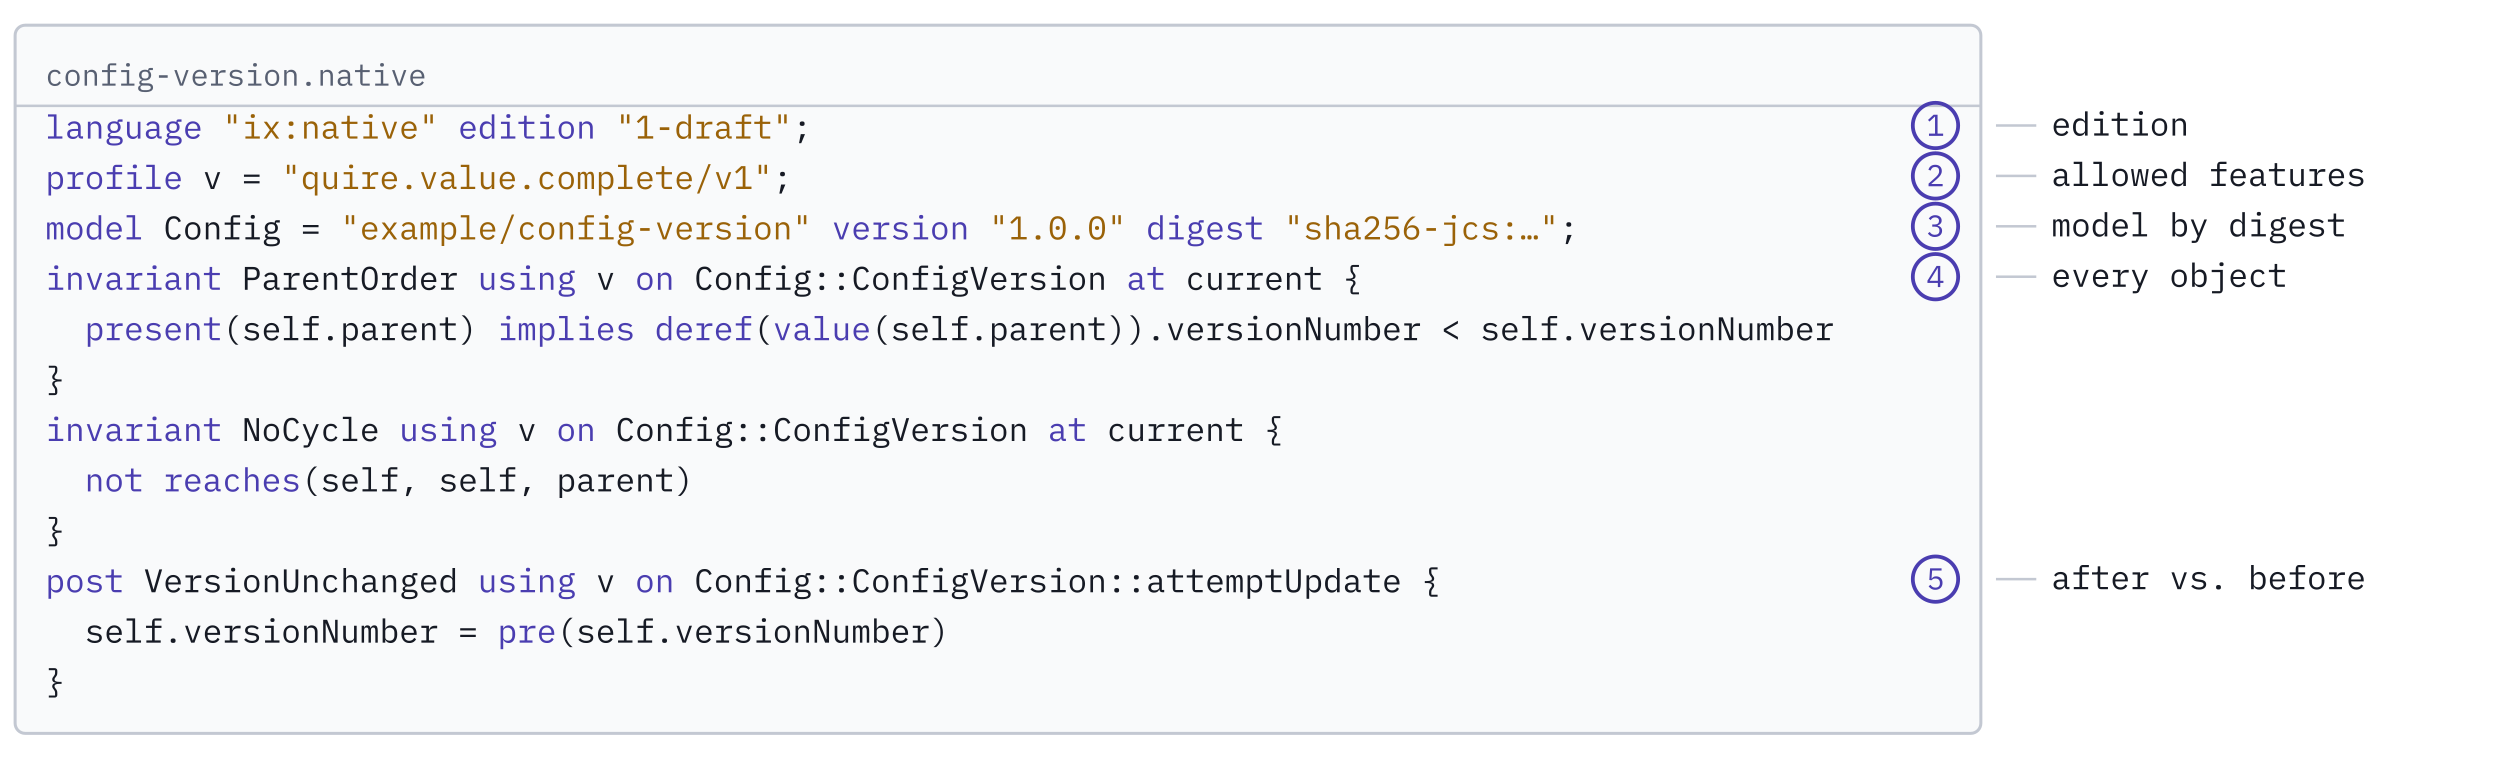
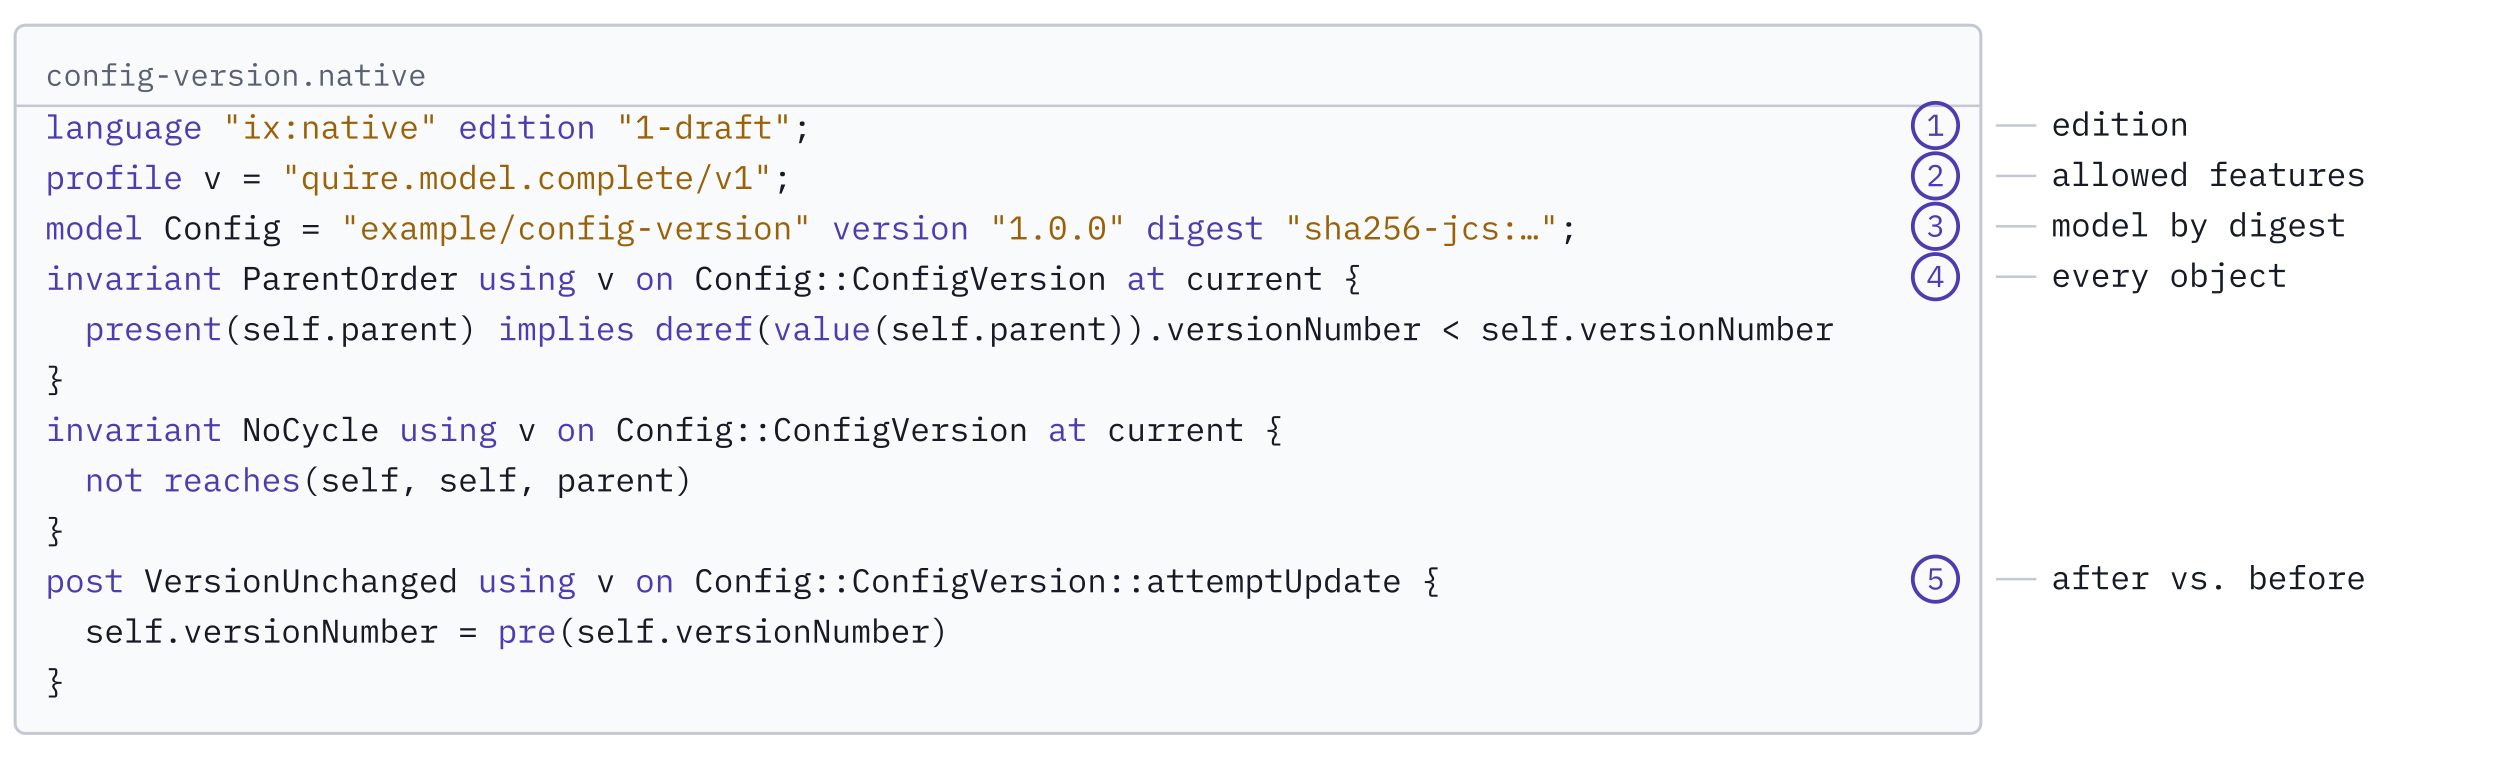
<svg xmlns="http://www.w3.org/2000/svg" width="992" height="301" viewBox="-6 -6 992 301" role="img" aria-label="An annotated QSL unit: (1) the header names the language and edition, (2) the profile says which part of the language the rules use, (3) the model line imports a domain package by exact identity and digest, (4) invariants must hold for every object, (5) a post rule compares a value after an operation with its value before.">
  <defs>
    <path id="mono_C" d="M323 -12Q195 -12 132 81Q70 174 70 349Q70 524 132 617Q195 710 323 710Q371 710 406 697Q441 684 466 662Q491 640 508 612Q525 585 538 557L466 524Q457 547 445 568Q433 588 416 604Q400 619 378 628Q355 637 323 637Q240 637 200 574Q159 511 159 406V292Q159 187 200 124Q240 61 323 61Q355 61 378 70Q400 79 416 94Q433 110 445 130Q457 151 466 174L538 141Q525 112 508 85Q491 58 466 36Q441 14 406 1Q371 -12 323 -12Z" />
    <path id="mono_N" d="M163 588H156V0H80V698H199L437 110H444V698H520V0H401Z" />
    <path id="mono_O" d="M300 -12Q236 -12 190 12Q144 37 114 83Q84 129 70 196Q56 263 56 349Q56 434 70 502Q84 569 114 615Q144 661 190 686Q236 710 300 710Q364 710 410 686Q456 661 486 615Q516 569 530 502Q544 434 544 349Q544 263 530 196Q516 129 486 83Q456 37 410 12Q364 -12 300 -12ZM300 61Q342 61 371 78Q400 94 419 124Q438 154 446 196Q455 239 455 292V406Q455 458 446 501Q438 544 419 574Q400 604 371 620Q342 637 300 637Q258 637 229 620Q200 604 181 574Q162 544 154 501Q145 458 145 406V292Q145 239 154 196Q162 154 181 124Q200 94 229 78Q258 61 300 61Z" />
    <path id="mono_P" d="M90 0V698H344Q441 698 492 645Q543 592 543 497Q543 402 492 349Q441 296 344 296H174V0ZM174 369H342Q395 369 424 396Q454 422 454 471V523Q454 572 424 598Q395 625 342 625H174Z" />
    <path id="mono_U" d="M164 698V279Q164 228 167 188Q170 148 183 120Q196 91 224 76Q251 61 300 61Q349 61 376 76Q404 91 417 120Q430 148 433 188Q436 228 436 279V698H520V299Q520 221 512 163Q505 105 482 66Q458 27 414 8Q371 -12 300 -12Q229 -12 186 8Q142 27 118 66Q95 105 88 163Q80 221 80 299V698Z" />
    <path id="mono_V" d="M243 0 36 698H125L224 349L299 85H304L379 349L478 698H564L357 0Z" />
    <path id="mono_a" d="M495 0Q448 0 428 24Q408 48 403 84H398Q381 39 344 14Q306 -12 243 -12Q162 -12 114 30Q66 72 66 145Q66 217 118 256Q171 295 288 295H398V346Q398 403 366 432Q334 460 275 460Q223 460 190 440Q157 419 137 384L83 424Q93 444 110 463Q127 482 152 496Q177 511 209 520Q241 528 280 528Q371 528 424 482Q478 436 478 354V70H550V0ZM257 55Q288 55 314 62Q339 70 358 82Q377 95 388 112Q398 130 398 150V235H288Q216 235 183 215Q150 195 150 157V136Q150 96 178 76Q207 55 257 55Z" />
    <path id="mono_b" d="M95 740H175V432H179Q229 528 338 528Q433 528 486 457Q540 386 540 258Q540 130 486 59Q433 -12 338 -12Q229 -12 179 84H175V0H95ZM307 59Q377 59 416 102Q454 144 454 214V302Q454 372 416 414Q377 457 307 457Q280 457 256 450Q232 443 214 430Q196 416 186 396Q175 377 175 351V165Q175 139 186 120Q196 100 214 86Q232 73 256 66Q280 59 307 59Z" />
    <path id="mono_braceleft" d="M319 -138Q277 -138 256 -114Q235 -91 235 -56V7Q235 34 240 54Q246 74 254 90Q262 106 272 118Q282 131 291 142Q308 162 314 176Q321 191 321 207Q321 245 286 262Q251 280 183 280H105V342H183Q251 342 286 360Q321 377 321 415Q321 431 314 446Q308 460 291 480Q282 491 272 504Q262 516 254 532Q246 547 240 568Q235 588 235 615V678Q235 713 256 736Q277 760 319 760H495V698H304V621Q304 580 316 558Q328 536 344 515Q361 493 376 470Q391 446 391 414Q391 372 362 346Q332 320 281 313V309Q332 302 362 276Q391 250 391 208Q391 176 376 152Q361 129 344 107Q328 86 316 64Q304 42 304 1V-76H495V-138Z" />
    <path id="mono_braceright" d="M281 760Q323 760 344 736Q365 713 365 678V615Q365 588 360 568Q354 547 346 532Q338 516 328 504Q318 491 309 480Q292 460 286 446Q279 431 279 415Q279 377 314 360Q349 342 417 342H495V280H417Q349 280 314 262Q279 245 279 207Q279 191 286 176Q292 162 309 142Q318 131 328 118Q338 106 346 90Q354 74 360 54Q365 34 365 7V-56Q365 -91 344 -114Q323 -138 281 -138H105V-76H296V1Q296 42 284 64Q272 86 256 107Q239 129 224 152Q209 176 209 208Q209 250 238 276Q268 302 319 309V313Q268 320 238 346Q209 372 209 414Q209 446 224 470Q239 493 256 515Q272 536 284 558Q296 580 296 621V698H105V760Z" />
    <path id="mono_c" d="M318 -12Q262 -12 218 8Q175 27 145 62Q115 97 100 147Q84 197 84 258Q84 319 100 369Q116 419 146 454Q176 490 219 509Q262 528 317 528Q392 528 439 495Q486 462 508 409L444 375Q430 415 398 437Q365 459 317 459Q282 459 254 448Q227 436 208 415Q189 394 180 365Q170 336 170 302V214Q170 180 180 151Q189 122 208 101Q227 80 255 68Q283 57 319 57Q371 57 405 81Q439 105 459 147L516 108Q493 56 444 22Q396 -12 318 -12Z" />
    <path id="mono_colon" d="M300 -9Q259 -9 242 8Q226 25 226 51V69Q226 95 242 112Q259 129 300 129Q341 129 358 112Q374 95 374 69V51Q374 25 358 8Q341 -9 300 -9ZM300 387Q259 387 242 404Q226 421 226 447V465Q226 491 242 508Q259 525 300 525Q341 525 358 508Q374 491 374 465V447Q374 421 358 404Q341 387 300 387Z" />
    <path id="mono_comma" d="M257 136H386L271 -141H204Z" />
    <path id="mono_d" d="M425 84H421Q371 -12 262 -12Q167 -12 114 59Q60 130 60 258Q60 386 114 457Q167 528 262 528Q371 528 421 432H425V740H505V0H425ZM293 59Q320 59 344 66Q368 73 386 86Q404 100 414 120Q425 139 425 165V351Q425 377 414 396Q404 416 386 430Q368 443 344 450Q320 457 293 457Q223 457 184 414Q146 372 146 302V214Q146 144 184 102Q223 59 293 59Z" />
    <path id="mono_e" d="M309 -12Q253 -12 208 7Q164 26 132 62Q101 97 84 146Q67 196 67 257Q67 319 84 369Q102 419 133 454Q164 490 208 509Q251 528 304 528Q356 528 398 509Q441 490 471 456Q501 423 517 377Q533 331 533 276V238H151V214Q151 180 162 151Q173 122 194 101Q214 80 244 68Q273 57 309 57Q361 57 399 81Q437 105 457 147L516 107Q493 55 440 22Q386 -12 309 -12ZM304 462Q271 462 243 450Q215 438 194 417Q174 396 162 368Q151 339 151 305V298H447V309Q447 343 436 371Q426 399 408 420Q389 440 362 451Q336 462 304 462Z" />
    <path id="mono_ellipsis" d="M107 -4Q72 -4 58 10Q44 25 44 47V76Q44 98 58 112Q72 127 107 127Q142 127 156 112Q170 98 170 76V47Q170 25 156 10Q142 -4 107 -4ZM300 -4Q265 -4 251 10Q237 25 237 47V76Q237 98 251 112Q265 127 300 127Q335 127 349 112Q363 98 363 76V47Q363 25 349 10Q335 -4 300 -4ZM493 -4Q458 -4 444 10Q430 25 430 47V76Q430 98 444 112Q458 127 493 127Q528 127 542 112Q556 98 556 76V47Q556 25 542 10Q528 -4 493 -4Z" />
    <path id="mono_equal" d="M62 372V440H538V372ZM62 172V240H538V172Z" />
    <path id="mono_f" d="M83 68H257V448H73V516H257V622Q257 674 284 707Q312 740 371 740H544V672H337V516H544V448H337V68H521V0H83Z" />
    <path id="mono_five" d="M501 625H189L169 358H176Q202 393 234 414Q266 434 322 434Q368 434 406 420Q445 405 473 377Q501 349 517 310Q533 270 533 219Q533 168 517 126Q501 83 470 52Q439 22 395 5Q351 -12 295 -12Q251 -12 216 -2Q182 8 156 25Q129 42 109 63Q89 84 73 107L136 155Q150 134 164 117Q179 100 198 88Q217 75 241 68Q265 61 297 61Q369 61 408 100Q446 139 446 208V216Q446 285 407 324Q368 363 295 363Q245 363 218 346Q190 329 167 304L96 314L121 698H501Z" />
    <path id="mono_four" d="M378 0V137H34V211L336 698H458V206H562V137H458V0ZM109 206H378V633H374Z" />
    <path id="mono_g" d="M561 -59Q561 -137 496 -174Q431 -212 301 -212Q176 -212 122 -179Q67 -146 67 -84Q67 -42 89 -19Q111 4 151 15V27Q129 38 117 55Q105 72 105 98Q105 138 132 158Q158 178 198 188V192Q150 213 124 254Q97 295 97 350Q97 389 111 422Q125 455 152 478Q178 502 215 515Q252 528 297 528Q355 528 399 507V516Q399 546 413 566Q427 586 461 586H556V516H440V481Q468 457 483 424Q498 391 498 350Q498 311 484 278Q469 245 443 222Q417 198 380 185Q342 172 297 172Q284 172 272 173Q260 174 248 176Q236 174 223 170Q210 165 199 158Q188 150 181 140Q174 130 174 117Q174 94 197 86Q220 79 257 79H371Q471 79 516 42Q561 4 561 -59ZM486 -63Q486 -32 461 -14Q436 5 374 5H195Q143 -16 143 -65Q143 -99 170 -124Q197 -148 260 -148H338Q408 -148 447 -126Q486 -105 486 -63ZM297 234Q357 234 386 262Q414 290 414 336V365Q414 411 386 438Q357 466 297 466Q237 466 209 438Q181 411 181 365V336Q181 290 209 262Q237 234 297 234Z" />
    <path id="mono_h" d="M98 740H178V432H182Q190 451 202 468Q214 486 232 499Q249 512 273 520Q297 528 329 528Q410 528 459 476Q508 425 508 331V0H428V317Q428 388 397 422Q366 457 306 457Q282 457 259 451Q236 445 218 433Q200 421 189 402Q178 383 178 358V0H98Z" />
    <path id="mono_hyphen" d="M155 262V346H445V262Z" />
    <path id="mono_i" d="M332 630Q297 630 283 644Q269 659 269 681V697Q269 719 283 734Q297 748 332 748Q367 748 381 734Q395 719 395 697V681Q395 659 381 644Q367 630 332 630ZM106 68H292V448H106V516H372V68H546V0H106Z" />
    <path id="mono_j" d="M102 -132H352V448H93V516H432V-82Q432 -134 404 -167Q377 -200 318 -200H102ZM392 630Q357 630 343 644Q329 659 329 681V697Q329 719 343 734Q357 748 392 748Q427 748 441 734Q455 719 455 697V681Q455 659 441 644Q427 630 392 630Z" />
    <path id="mono_l" d="M80 68H260V672H80V740H340V68H520V0H80Z" />
    <path id="mono_less" d="M85 265V345L515 594V511L160 310V302L515 101V16Z" />
    <path id="mono_m" d="M54 0V516H128V456H132Q144 486 166 507Q188 528 231 528Q276 528 298 506Q320 483 325 447H328Q342 482 368 505Q394 528 440 528Q503 528 524 484Q546 440 546 358V0H472V345Q472 411 458 436Q445 462 409 462Q377 462 357 442Q337 421 337 379V0H263V345Q263 411 250 436Q236 462 201 462Q169 462 148 442Q128 421 128 379V0Z" />
    <path id="mono_n" d="M98 0V516H178V432H182Q190 451 202 468Q214 486 232 499Q249 512 273 520Q297 528 329 528Q410 528 459 476Q508 425 508 331V0H428V317Q428 388 397 422Q366 457 306 457Q282 457 259 451Q236 445 218 433Q200 421 189 402Q178 383 178 358V0Z" />
    <path id="mono_o" d="M300 -12Q246 -12 202 7Q159 26 128 62Q98 97 82 146Q66 196 66 258Q66 319 82 369Q98 419 128 454Q159 490 202 509Q246 528 300 528Q354 528 398 509Q441 490 472 454Q502 419 518 369Q534 319 534 258Q534 196 518 146Q502 97 472 62Q441 26 398 7Q354 -12 300 -12ZM300 57Q367 57 408 97Q449 137 449 221V295Q449 379 408 419Q367 459 300 459Q233 459 192 419Q151 379 151 295V221Q151 137 192 97Q233 57 300 57Z" />
    <path id="mono_one" d="M85 0V73H285V636H278L102 472L53 525L238 698H369V73H553V0Z" />
    <path id="mono_p" d="M95 516H175V432H179Q229 528 338 528Q433 528 486 457Q540 386 540 258Q540 130 486 59Q433 -12 338 -12Q229 -12 179 84H175V-200H95ZM307 59Q377 59 416 102Q454 144 454 214V302Q454 372 416 414Q377 457 307 457Q280 457 256 450Q232 443 214 430Q196 416 186 396Q175 377 175 351V165Q175 139 186 120Q196 100 214 86Q232 73 256 66Q280 59 307 59Z" />
    <path id="mono_parenleft" d="M205 311Q205 384 222 452Q238 519 266 577Q295 635 333 682Q371 728 413 760H494Q450 727 412 684Q373 640 344 588Q314 537 297 478Q280 418 280 354V268Q280 204 297 144Q314 85 344 34Q373 -18 412 -62Q450 -105 494 -138H413Q371 -107 333 -60Q295 -13 266 45Q238 103 222 170Q205 238 205 311Z" />
    <path id="mono_parenright" d="M395 311Q395 238 378 170Q362 103 334 45Q305 -13 267 -60Q229 -107 187 -138H106Q149 -105 188 -62Q227 -18 256 34Q286 85 303 144Q320 204 320 268V354Q320 418 303 478Q286 537 256 588Q227 640 188 684Q149 727 106 760H187Q229 728 267 682Q305 635 334 577Q362 519 378 452Q395 384 395 311Z" />
    <path id="mono_period" d="M300 -9Q259 -9 242 8Q226 25 226 51V69Q226 95 242 112Q259 129 300 129Q341 129 358 112Q374 95 374 69V51Q374 25 358 8Q341 -9 300 -9Z" />
    <path id="mono_q" d="M425 84H421Q371 -12 262 -12Q167 -12 114 59Q60 130 60 258Q60 386 114 457Q167 528 262 528Q371 528 421 432H425V516H505V-200H425ZM293 59Q320 59 344 66Q368 73 386 86Q404 100 414 120Q425 139 425 165V351Q425 377 414 396Q404 416 386 430Q368 443 344 450Q320 457 293 457Q223 457 184 414Q146 372 146 302V214Q146 144 184 102Q223 59 293 59Z" />
    <path id="mono_quotedbl" d="M174 463V740H250V463ZM351 463V740H427V463Z" />
    <path id="mono_r" d="M77 68H228V448H77V516H308V386H313Q329 447 374 482Q418 516 487 516H559V436H462Q393 436 350 396Q308 356 308 291V68H469V0H77Z" />
    <path id="mono_s" d="M306 -12Q225 -12 166 16Q108 43 67 89L121 136Q158 97 202 76Q246 55 308 55Q368 55 406 76Q445 98 445 144Q445 164 438 178Q430 191 417 199Q404 207 388 212Q372 216 354 219L273 231Q246 235 214 242Q183 249 157 264Q131 280 114 306Q96 332 96 374Q96 413 112 442Q127 470 155 490Q183 509 221 518Q259 528 304 528Q374 528 426 506Q477 484 514 445L462 396Q453 407 440 418Q426 430 406 440Q387 449 361 455Q335 461 301 461Q240 461 208 440Q175 419 175 379Q175 359 182 346Q190 332 203 324Q216 316 232 312Q249 307 266 304L347 292Q375 288 406 281Q437 274 463 258Q489 243 506 217Q524 191 524 149Q524 72 464 30Q405 -12 306 -12Z" />
    <path id="mono_semicolon" d="M257 136H386L271 -141H204ZM300 387Q259 387 242 404Q226 421 226 447V465Q226 491 242 508Q259 525 300 525Q341 525 358 508Q374 491 374 465V447Q374 421 358 404Q341 387 300 387Z" />
    <path id="mono_six" d="M301 -12Q246 -12 202 6Q158 25 128 60Q97 94 80 144Q64 194 64 256Q64 334 88 402Q111 471 148 528Q184 584 229 628Q274 671 317 698H425Q368 657 324 618Q279 579 245 536Q211 494 188 446Q165 397 150 336L155 334Q180 377 221 406Q262 434 327 434Q373 434 411 419Q449 404 477 376Q505 348 520 308Q536 268 536 219Q536 168 519 126Q502 83 472 52Q441 22 398 5Q354 -12 301 -12ZM300 59Q372 59 412 98Q451 137 451 208V216Q451 287 412 326Q372 365 300 365Q228 365 188 326Q149 287 149 216V208Q149 137 188 98Q228 59 300 59Z" />
    <path id="mono_slash" d="M90 -138 438 760H510L162 -138Z" />
    <path id="mono_t" d="M325 0Q266 0 238 33Q211 66 211 118V448H39V516H167Q193 516 204 526Q214 537 214 563V698H291V516H526V448H291V68H526V0Z" />
    <path id="mono_three" d="M270 402Q343 402 380 434Q416 467 416 518V525Q416 581 380 609Q345 637 288 637Q232 637 198 612Q163 588 141 548L78 596Q91 617 110 638Q129 658 154 674Q180 690 214 700Q247 710 290 710Q335 710 374 698Q413 687 442 664Q471 642 488 609Q504 576 504 534Q504 500 494 473Q483 446 464 426Q446 406 421 392Q396 378 368 371V367Q397 361 424 348Q451 334 472 312Q493 291 506 260Q518 230 518 191Q518 146 500 108Q483 71 452 44Q420 18 376 3Q331 -12 277 -12Q231 -12 196 -2Q160 8 132 25Q105 42 84 63Q64 84 48 107L111 155Q125 134 140 117Q155 100 174 88Q194 75 219 68Q244 61 277 61Q351 61 390 95Q430 129 430 192V200Q430 262 392 296Q353 330 276 330H193V402Z" />
    <path id="mono_two" d="M537 0H71V86L304 296Q355 342 388 390Q421 439 421 493V505Q421 568 388 602Q355 637 290 637Q226 637 192 604Q157 572 140 518L65 546Q75 577 92 606Q110 636 137 659Q164 682 202 696Q241 710 292 710Q344 710 384 695Q425 680 452 653Q480 626 494 589Q509 552 509 508Q509 468 498 433Q486 398 466 366Q445 334 416 304Q388 273 353 243L158 73H537Z" />
    <path id="mono_u" d="M422 84H418Q410 65 398 48Q386 30 368 17Q351 4 327 -4Q303 -12 271 -12Q190 -12 141 40Q92 91 92 185V516H172V199Q172 128 203 94Q234 59 294 59Q318 59 341 65Q364 71 382 83Q400 95 411 114Q422 132 422 158V516H502V0H422Z" />
    <path id="mono_v" d="M249 0 64 516H145L219 300L299 67H303L383 300L457 516H536L351 0Z" />
    <path id="mono_w" d="M30 516H101L160 70H169L257 516H345L433 70H442L501 516H570L491 0H387L305 432H297L213 0H109Z" />
    <path id="mono_x" d="M61 0 253 262 66 516H162L240 407L302 321H306L366 407L443 516H535L346 263L540 0H444L357 121L298 203H294L237 121L153 0Z" />
    <path id="mono_y" d="M467 516H547L291 -113Q282 -135 271 -152Q260 -168 245 -178Q230 -189 209 -194Q188 -200 159 -200H83V-132H203L261 10L53 516H135L222 300L299 104H303L380 300Z" />
    <path id="mono_zero" d="M300 -12Q236 -12 190 12Q144 37 114 83Q84 129 70 196Q56 263 56 349Q56 434 70 502Q84 569 114 615Q144 661 190 686Q236 710 300 710Q364 710 410 686Q456 661 486 615Q516 569 530 502Q544 434 544 349Q544 263 530 196Q516 129 486 83Q456 37 410 12Q364 -12 300 -12ZM300 61Q342 61 372 78Q402 94 420 124Q439 154 448 196Q457 239 457 292V406Q457 458 448 501Q439 544 420 574Q402 604 372 620Q342 637 300 637Q258 637 228 620Q198 604 180 574Q161 544 152 501Q143 458 143 406V292Q143 239 152 196Q161 154 180 124Q198 94 228 78Q258 61 300 61ZM300 290Q265 290 252 304Q238 318 238 338V360Q238 380 252 394Q265 408 300 408Q335 408 348 394Q362 380 362 360V338Q362 318 348 304Q335 290 300 290Z" />
  </defs>
  <rect x="0" y="4" width="780" height="281" rx="4" stroke="#c3c8d2" stroke-width="1.2" fill="#c3c8d2" fill-opacity="0.1" />
  <g fill="#586072" transform="translate(12,28) scale(0.012,-0.012)">
    <use href="#mono_c" x="0" />
    <use href="#mono_o" x="600" />
    <use href="#mono_n" x="1200" />
    <use href="#mono_f" x="1800" />
    <use href="#mono_i" x="2400" />
    <use href="#mono_g" x="3000" />
    <use href="#mono_hyphen" x="3600" />
    <use href="#mono_v" x="4200" />
    <use href="#mono_e" x="4800" />
    <use href="#mono_r" x="5400" />
    <use href="#mono_s" x="6000" />
    <use href="#mono_i" x="6600" />
    <use href="#mono_o" x="7200" />
    <use href="#mono_n" x="7800" />
    <use href="#mono_period" x="8400" />
    <use href="#mono_n" x="9000" />
    <use href="#mono_a" x="9600" />
    <use href="#mono_t" x="10200" />
    <use href="#mono_i" x="10800" />
    <use href="#mono_v" x="11400" />
    <use href="#mono_e" x="12000" />
  </g>
  <path d="M0,36 L780,36" fill="none" stroke="#c3c8d2" stroke-width="1" />
  <g fill="#4a3db0" transform="translate(12,49) scale(0.013,-0.013)">
    <use href="#mono_l" x="0" />
    <use href="#mono_a" x="600" />
    <use href="#mono_n" x="1200" />
    <use href="#mono_g" x="1800" />
    <use href="#mono_u" x="2400" />
    <use href="#mono_a" x="3000" />
    <use href="#mono_g" x="3600" />
    <use href="#mono_e" x="4200" />
  </g>
  <g fill="#161a24" transform="translate(74.4,49) scale(0.013,-0.013)" />
  <g fill="#9a6208" transform="translate(82.2,49) scale(0.013,-0.013)">
    <use href="#mono_quotedbl" x="0" />
    <use href="#mono_i" x="600" />
    <use href="#mono_x" x="1200" />
    <use href="#mono_colon" x="1800" />
    <use href="#mono_n" x="2400" />
    <use href="#mono_a" x="3000" />
    <use href="#mono_t" x="3600" />
    <use href="#mono_i" x="4200" />
    <use href="#mono_v" x="4800" />
    <use href="#mono_e" x="5400" />
    <use href="#mono_quotedbl" x="6000" />
  </g>
  <g fill="#161a24" transform="translate(168,49) scale(0.013,-0.013)" />
  <g fill="#4a3db0" transform="translate(175.8,49) scale(0.013,-0.013)">
    <use href="#mono_e" x="0" />
    <use href="#mono_d" x="600" />
    <use href="#mono_i" x="1200" />
    <use href="#mono_t" x="1800" />
    <use href="#mono_i" x="2400" />
    <use href="#mono_o" x="3000" />
    <use href="#mono_n" x="3600" />
  </g>
  <g fill="#161a24" transform="translate(230.4,49) scale(0.013,-0.013)" />
  <g fill="#9a6208" transform="translate(238.2,49) scale(0.013,-0.013)">
    <use href="#mono_quotedbl" x="0" />
    <use href="#mono_one" x="600" />
    <use href="#mono_hyphen" x="1200" />
    <use href="#mono_d" x="1800" />
    <use href="#mono_r" x="2400" />
    <use href="#mono_a" x="3000" />
    <use href="#mono_f" x="3600" />
    <use href="#mono_t" x="4200" />
    <use href="#mono_quotedbl" x="4800" />
  </g>
  <g fill="#161a24" transform="translate(308.4,49) scale(0.013,-0.013)">
    <use href="#mono_semicolon" x="0" />
  </g>
  <g fill="#4a3db0" transform="translate(12,69) scale(0.013,-0.013)">
    <use href="#mono_p" x="0" />
    <use href="#mono_r" x="600" />
    <use href="#mono_o" x="1200" />
    <use href="#mono_f" x="1800" />
    <use href="#mono_i" x="2400" />
    <use href="#mono_l" x="3000" />
    <use href="#mono_e" x="3600" />
  </g>
  <g fill="#161a24" transform="translate(66.6,69) scale(0.013,-0.013)" />
  <g fill="#161a24" transform="translate(74.4,69) scale(0.013,-0.013)">
    <use href="#mono_v" x="0" />
  </g>
  <g fill="#161a24" transform="translate(82.2,69) scale(0.013,-0.013)" />
  <g fill="#161a24" transform="translate(90,69) scale(0.013,-0.013)">
    <use href="#mono_equal" x="0" />
  </g>
  <g fill="#161a24" transform="translate(97.8,69) scale(0.013,-0.013)" />
  <g fill="#9a6208" transform="translate(105.6,69) scale(0.013,-0.013)">
    <use href="#mono_quotedbl" x="0" />
    <use href="#mono_q" x="600" />
    <use href="#mono_u" x="1200" />
    <use href="#mono_i" x="1800" />
    <use href="#mono_r" x="2400" />
    <use href="#mono_e" x="3000" />
    <use href="#mono_period" x="3600" />
-     <use href="#mono_v" x="4200" />
-     <use href="#mono_a" x="4800" />
-     <use href="#mono_l" x="5400" />
-     <use href="#mono_u" x="6000" />
-     <use href="#mono_e" x="6600" />
+     <use href="#mono_m" x="4200" />
+     <use href="#mono_o" x="4800" />
+     <use href="#mono_d" x="5400" />
+     <use href="#mono_e" x="6000" />
+     <use href="#mono_l" x="6600" />
    <use href="#mono_period" x="7200" />
    <use href="#mono_c" x="7800" />
    <use href="#mono_o" x="8400" />
    <use href="#mono_m" x="9000" />
    <use href="#mono_p" x="9600" />
    <use href="#mono_l" x="10200" />
    <use href="#mono_e" x="10800" />
    <use href="#mono_t" x="11400" />
    <use href="#mono_e" x="12000" />
    <use href="#mono_slash" x="12600" />
    <use href="#mono_v" x="13200" />
    <use href="#mono_one" x="13800" />
    <use href="#mono_quotedbl" x="14400" />
  </g>
  <g fill="#161a24" transform="translate(300.6,69) scale(0.013,-0.013)">
    <use href="#mono_semicolon" x="0" />
  </g>
  <g fill="#4a3db0" transform="translate(12,89) scale(0.013,-0.013)">
    <use href="#mono_m" x="0" />
    <use href="#mono_o" x="600" />
    <use href="#mono_d" x="1200" />
    <use href="#mono_e" x="1800" />
    <use href="#mono_l" x="2400" />
  </g>
  <g fill="#161a24" transform="translate(51,89) scale(0.013,-0.013)" />
  <g fill="#161a24" transform="translate(58.8,89) scale(0.013,-0.013)">
    <use href="#mono_C" x="0" />
    <use href="#mono_o" x="600" />
    <use href="#mono_n" x="1200" />
    <use href="#mono_f" x="1800" />
    <use href="#mono_i" x="2400" />
    <use href="#mono_g" x="3000" />
  </g>
  <g fill="#161a24" transform="translate(105.6,89) scale(0.013,-0.013)" />
  <g fill="#161a24" transform="translate(113.4,89) scale(0.013,-0.013)">
    <use href="#mono_equal" x="0" />
  </g>
  <g fill="#161a24" transform="translate(121.2,89) scale(0.013,-0.013)" />
  <g fill="#9a6208" transform="translate(129,89) scale(0.013,-0.013)">
    <use href="#mono_quotedbl" x="0" />
    <use href="#mono_e" x="600" />
    <use href="#mono_x" x="1200" />
    <use href="#mono_a" x="1800" />
    <use href="#mono_m" x="2400" />
    <use href="#mono_p" x="3000" />
    <use href="#mono_l" x="3600" />
    <use href="#mono_e" x="4200" />
    <use href="#mono_slash" x="4800" />
    <use href="#mono_c" x="5400" />
    <use href="#mono_o" x="6000" />
    <use href="#mono_n" x="6600" />
    <use href="#mono_f" x="7200" />
    <use href="#mono_i" x="7800" />
    <use href="#mono_g" x="8400" />
    <use href="#mono_hyphen" x="9000" />
    <use href="#mono_v" x="9600" />
    <use href="#mono_e" x="10200" />
    <use href="#mono_r" x="10800" />
    <use href="#mono_s" x="11400" />
    <use href="#mono_i" x="12000" />
    <use href="#mono_o" x="12600" />
    <use href="#mono_n" x="13200" />
    <use href="#mono_quotedbl" x="13800" />
  </g>
  <g fill="#161a24" transform="translate(316.2,89) scale(0.013,-0.013)" />
  <g fill="#4a3db0" transform="translate(324,89) scale(0.013,-0.013)">
    <use href="#mono_v" x="0" />
    <use href="#mono_e" x="600" />
    <use href="#mono_r" x="1200" />
    <use href="#mono_s" x="1800" />
    <use href="#mono_i" x="2400" />
    <use href="#mono_o" x="3000" />
    <use href="#mono_n" x="3600" />
  </g>
  <g fill="#161a24" transform="translate(378.6,89) scale(0.013,-0.013)" />
  <g fill="#9a6208" transform="translate(386.4,89) scale(0.013,-0.013)">
    <use href="#mono_quotedbl" x="0" />
    <use href="#mono_one" x="600" />
    <use href="#mono_period" x="1200" />
    <use href="#mono_zero" x="1800" />
    <use href="#mono_period" x="2400" />
    <use href="#mono_zero" x="3000" />
    <use href="#mono_quotedbl" x="3600" />
  </g>
  <g fill="#161a24" transform="translate(441,89) scale(0.013,-0.013)" />
  <g fill="#4a3db0" transform="translate(448.8,89) scale(0.013,-0.013)">
    <use href="#mono_d" x="0" />
    <use href="#mono_i" x="600" />
    <use href="#mono_g" x="1200" />
    <use href="#mono_e" x="1800" />
    <use href="#mono_s" x="2400" />
    <use href="#mono_t" x="3000" />
  </g>
  <g fill="#161a24" transform="translate(495.6,89) scale(0.013,-0.013)" />
  <g fill="#9a6208" transform="translate(503.4,89) scale(0.013,-0.013)">
    <use href="#mono_quotedbl" x="0" />
    <use href="#mono_s" x="600" />
    <use href="#mono_h" x="1200" />
    <use href="#mono_a" x="1800" />
    <use href="#mono_two" x="2400" />
    <use href="#mono_five" x="3000" />
    <use href="#mono_six" x="3600" />
    <use href="#mono_hyphen" x="4200" />
    <use href="#mono_j" x="4800" />
    <use href="#mono_c" x="5400" />
    <use href="#mono_s" x="6000" />
    <use href="#mono_colon" x="6600" />
    <use href="#mono_ellipsis" x="7200" />
    <use href="#mono_quotedbl" x="7800" />
  </g>
  <g fill="#161a24" transform="translate(612.6,89) scale(0.013,-0.013)">
    <use href="#mono_semicolon" x="0" />
  </g>
  <g fill="#4a3db0" transform="translate(12,109) scale(0.013,-0.013)">
    <use href="#mono_i" x="0" />
    <use href="#mono_n" x="600" />
    <use href="#mono_v" x="1200" />
    <use href="#mono_a" x="1800" />
    <use href="#mono_r" x="2400" />
    <use href="#mono_i" x="3000" />
    <use href="#mono_a" x="3600" />
    <use href="#mono_n" x="4200" />
    <use href="#mono_t" x="4800" />
  </g>
  <g fill="#161a24" transform="translate(82.2,109) scale(0.013,-0.013)" />
  <g fill="#161a24" transform="translate(90,109) scale(0.013,-0.013)">
    <use href="#mono_P" x="0" />
    <use href="#mono_a" x="600" />
    <use href="#mono_r" x="1200" />
    <use href="#mono_e" x="1800" />
    <use href="#mono_n" x="2400" />
    <use href="#mono_t" x="3000" />
    <use href="#mono_O" x="3600" />
    <use href="#mono_r" x="4200" />
    <use href="#mono_d" x="4800" />
    <use href="#mono_e" x="5400" />
    <use href="#mono_r" x="6000" />
  </g>
  <g fill="#161a24" transform="translate(175.8,109) scale(0.013,-0.013)" />
  <g fill="#4a3db0" transform="translate(183.6,109) scale(0.013,-0.013)">
    <use href="#mono_u" x="0" />
    <use href="#mono_s" x="600" />
    <use href="#mono_i" x="1200" />
    <use href="#mono_n" x="1800" />
    <use href="#mono_g" x="2400" />
  </g>
  <g fill="#161a24" transform="translate(222.6,109) scale(0.013,-0.013)" />
  <g fill="#161a24" transform="translate(230.4,109) scale(0.013,-0.013)">
    <use href="#mono_v" x="0" />
  </g>
  <g fill="#161a24" transform="translate(238.2,109) scale(0.013,-0.013)" />
  <g fill="#4a3db0" transform="translate(246,109) scale(0.013,-0.013)">
    <use href="#mono_o" x="0" />
    <use href="#mono_n" x="600" />
  </g>
  <g fill="#161a24" transform="translate(261.6,109) scale(0.013,-0.013)" />
  <g fill="#161a24" transform="translate(269.4,109) scale(0.013,-0.013)">
    <use href="#mono_C" x="0" />
    <use href="#mono_o" x="600" />
    <use href="#mono_n" x="1200" />
    <use href="#mono_f" x="1800" />
    <use href="#mono_i" x="2400" />
    <use href="#mono_g" x="3000" />
  </g>
  <g fill="#161a24" transform="translate(316.2,109) scale(0.013,-0.013)">
    <use href="#mono_colon" x="0" />
    <use href="#mono_colon" x="600" />
  </g>
  <g fill="#161a24" transform="translate(331.8,109) scale(0.013,-0.013)">
    <use href="#mono_C" x="0" />
    <use href="#mono_o" x="600" />
    <use href="#mono_n" x="1200" />
    <use href="#mono_f" x="1800" />
    <use href="#mono_i" x="2400" />
    <use href="#mono_g" x="3000" />
    <use href="#mono_V" x="3600" />
    <use href="#mono_e" x="4200" />
    <use href="#mono_r" x="4800" />
    <use href="#mono_s" x="5400" />
    <use href="#mono_i" x="6000" />
    <use href="#mono_o" x="6600" />
    <use href="#mono_n" x="7200" />
  </g>
  <g fill="#161a24" transform="translate(433.2,109) scale(0.013,-0.013)" />
  <g fill="#4a3db0" transform="translate(441,109) scale(0.013,-0.013)">
    <use href="#mono_a" x="0" />
    <use href="#mono_t" x="600" />
  </g>
  <g fill="#161a24" transform="translate(456.6,109) scale(0.013,-0.013)" />
  <g fill="#161a24" transform="translate(464.4,109) scale(0.013,-0.013)">
    <use href="#mono_c" x="0" />
    <use href="#mono_u" x="600" />
    <use href="#mono_r" x="1200" />
    <use href="#mono_r" x="1800" />
    <use href="#mono_e" x="2400" />
    <use href="#mono_n" x="3000" />
    <use href="#mono_t" x="3600" />
  </g>
  <g fill="#161a24" transform="translate(519,109) scale(0.013,-0.013)" />
  <g fill="#161a24" transform="translate(526.8,109) scale(0.013,-0.013)">
    <use href="#mono_braceleft" x="0" />
  </g>
  <g fill="#161a24" transform="translate(12,129) scale(0.013,-0.013)" />
  <g fill="#4a3db0" transform="translate(27.6,129) scale(0.013,-0.013)">
    <use href="#mono_p" x="0" />
    <use href="#mono_r" x="600" />
    <use href="#mono_e" x="1200" />
    <use href="#mono_s" x="1800" />
    <use href="#mono_e" x="2400" />
    <use href="#mono_n" x="3000" />
    <use href="#mono_t" x="3600" />
  </g>
  <g fill="#161a24" transform="translate(82.2,129) scale(0.013,-0.013)">
    <use href="#mono_parenleft" x="0" />
  </g>
  <g fill="#161a24" transform="translate(90,129) scale(0.013,-0.013)">
    <use href="#mono_s" x="0" />
    <use href="#mono_e" x="600" />
    <use href="#mono_l" x="1200" />
    <use href="#mono_f" x="1800" />
  </g>
  <g fill="#161a24" transform="translate(121.2,129) scale(0.013,-0.013)">
    <use href="#mono_period" x="0" />
  </g>
  <g fill="#161a24" transform="translate(129,129) scale(0.013,-0.013)">
    <use href="#mono_p" x="0" />
    <use href="#mono_a" x="600" />
    <use href="#mono_r" x="1200" />
    <use href="#mono_e" x="1800" />
    <use href="#mono_n" x="2400" />
    <use href="#mono_t" x="3000" />
  </g>
  <g fill="#161a24" transform="translate(175.8,129) scale(0.013,-0.013)">
    <use href="#mono_parenright" x="0" />
  </g>
  <g fill="#161a24" transform="translate(183.6,129) scale(0.013,-0.013)" />
  <g fill="#4a3db0" transform="translate(191.4,129) scale(0.013,-0.013)">
    <use href="#mono_i" x="0" />
    <use href="#mono_m" x="600" />
    <use href="#mono_p" x="1200" />
    <use href="#mono_l" x="1800" />
    <use href="#mono_i" x="2400" />
    <use href="#mono_e" x="3000" />
    <use href="#mono_s" x="3600" />
  </g>
  <g fill="#161a24" transform="translate(246,129) scale(0.013,-0.013)" />
  <g fill="#4a3db0" transform="translate(253.8,129) scale(0.013,-0.013)">
    <use href="#mono_d" x="0" />
    <use href="#mono_e" x="600" />
    <use href="#mono_r" x="1200" />
    <use href="#mono_e" x="1800" />
    <use href="#mono_f" x="2400" />
  </g>
  <g fill="#161a24" transform="translate(292.8,129) scale(0.013,-0.013)">
    <use href="#mono_parenleft" x="0" />
  </g>
  <g fill="#4a3db0" transform="translate(300.6,129) scale(0.013,-0.013)">
    <use href="#mono_v" x="0" />
    <use href="#mono_a" x="600" />
    <use href="#mono_l" x="1200" />
    <use href="#mono_u" x="1800" />
    <use href="#mono_e" x="2400" />
  </g>
  <g fill="#161a24" transform="translate(339.6,129) scale(0.013,-0.013)">
    <use href="#mono_parenleft" x="0" />
  </g>
  <g fill="#161a24" transform="translate(347.4,129) scale(0.013,-0.013)">
    <use href="#mono_s" x="0" />
    <use href="#mono_e" x="600" />
    <use href="#mono_l" x="1200" />
    <use href="#mono_f" x="1800" />
  </g>
  <g fill="#161a24" transform="translate(378.6,129) scale(0.013,-0.013)">
    <use href="#mono_period" x="0" />
  </g>
  <g fill="#161a24" transform="translate(386.4,129) scale(0.013,-0.013)">
    <use href="#mono_p" x="0" />
    <use href="#mono_a" x="600" />
    <use href="#mono_r" x="1200" />
    <use href="#mono_e" x="1800" />
    <use href="#mono_n" x="2400" />
    <use href="#mono_t" x="3000" />
  </g>
  <g fill="#161a24" transform="translate(433.2,129) scale(0.013,-0.013)">
    <use href="#mono_parenright" x="0" />
    <use href="#mono_parenright" x="600" />
    <use href="#mono_period" x="1200" />
  </g>
  <g fill="#161a24" transform="translate(456.6,129) scale(0.013,-0.013)">
    <use href="#mono_v" x="0" />
    <use href="#mono_e" x="600" />
    <use href="#mono_r" x="1200" />
    <use href="#mono_s" x="1800" />
    <use href="#mono_i" x="2400" />
    <use href="#mono_o" x="3000" />
    <use href="#mono_n" x="3600" />
    <use href="#mono_N" x="4200" />
    <use href="#mono_u" x="4800" />
    <use href="#mono_m" x="5400" />
    <use href="#mono_b" x="6000" />
    <use href="#mono_e" x="6600" />
    <use href="#mono_r" x="7200" />
  </g>
  <g fill="#161a24" transform="translate(558,129) scale(0.013,-0.013)" />
  <g fill="#161a24" transform="translate(565.8,129) scale(0.013,-0.013)">
    <use href="#mono_less" x="0" />
  </g>
  <g fill="#161a24" transform="translate(573.6,129) scale(0.013,-0.013)" />
  <g fill="#161a24" transform="translate(581.4,129) scale(0.013,-0.013)">
    <use href="#mono_s" x="0" />
    <use href="#mono_e" x="600" />
    <use href="#mono_l" x="1200" />
    <use href="#mono_f" x="1800" />
  </g>
  <g fill="#161a24" transform="translate(612.6,129) scale(0.013,-0.013)">
    <use href="#mono_period" x="0" />
  </g>
  <g fill="#161a24" transform="translate(620.4,129) scale(0.013,-0.013)">
    <use href="#mono_v" x="0" />
    <use href="#mono_e" x="600" />
    <use href="#mono_r" x="1200" />
    <use href="#mono_s" x="1800" />
    <use href="#mono_i" x="2400" />
    <use href="#mono_o" x="3000" />
    <use href="#mono_n" x="3600" />
    <use href="#mono_N" x="4200" />
    <use href="#mono_u" x="4800" />
    <use href="#mono_m" x="5400" />
    <use href="#mono_b" x="6000" />
    <use href="#mono_e" x="6600" />
    <use href="#mono_r" x="7200" />
  </g>
  <g fill="#161a24" transform="translate(12,149) scale(0.013,-0.013)">
    <use href="#mono_braceright" x="0" />
  </g>
  <g fill="#4a3db0" transform="translate(12,169) scale(0.013,-0.013)">
    <use href="#mono_i" x="0" />
    <use href="#mono_n" x="600" />
    <use href="#mono_v" x="1200" />
    <use href="#mono_a" x="1800" />
    <use href="#mono_r" x="2400" />
    <use href="#mono_i" x="3000" />
    <use href="#mono_a" x="3600" />
    <use href="#mono_n" x="4200" />
    <use href="#mono_t" x="4800" />
  </g>
  <g fill="#161a24" transform="translate(82.2,169) scale(0.013,-0.013)" />
  <g fill="#161a24" transform="translate(90,169) scale(0.013,-0.013)">
    <use href="#mono_N" x="0" />
    <use href="#mono_o" x="600" />
    <use href="#mono_C" x="1200" />
    <use href="#mono_y" x="1800" />
    <use href="#mono_c" x="2400" />
    <use href="#mono_l" x="3000" />
    <use href="#mono_e" x="3600" />
  </g>
  <g fill="#161a24" transform="translate(144.6,169) scale(0.013,-0.013)" />
  <g fill="#4a3db0" transform="translate(152.4,169) scale(0.013,-0.013)">
    <use href="#mono_u" x="0" />
    <use href="#mono_s" x="600" />
    <use href="#mono_i" x="1200" />
    <use href="#mono_n" x="1800" />
    <use href="#mono_g" x="2400" />
  </g>
  <g fill="#161a24" transform="translate(191.4,169) scale(0.013,-0.013)" />
  <g fill="#161a24" transform="translate(199.2,169) scale(0.013,-0.013)">
    <use href="#mono_v" x="0" />
  </g>
  <g fill="#161a24" transform="translate(207,169) scale(0.013,-0.013)" />
  <g fill="#4a3db0" transform="translate(214.8,169) scale(0.013,-0.013)">
    <use href="#mono_o" x="0" />
    <use href="#mono_n" x="600" />
  </g>
  <g fill="#161a24" transform="translate(230.4,169) scale(0.013,-0.013)" />
  <g fill="#161a24" transform="translate(238.2,169) scale(0.013,-0.013)">
    <use href="#mono_C" x="0" />
    <use href="#mono_o" x="600" />
    <use href="#mono_n" x="1200" />
    <use href="#mono_f" x="1800" />
    <use href="#mono_i" x="2400" />
    <use href="#mono_g" x="3000" />
  </g>
  <g fill="#161a24" transform="translate(285,169) scale(0.013,-0.013)">
    <use href="#mono_colon" x="0" />
    <use href="#mono_colon" x="600" />
  </g>
  <g fill="#161a24" transform="translate(300.6,169) scale(0.013,-0.013)">
    <use href="#mono_C" x="0" />
    <use href="#mono_o" x="600" />
    <use href="#mono_n" x="1200" />
    <use href="#mono_f" x="1800" />
    <use href="#mono_i" x="2400" />
    <use href="#mono_g" x="3000" />
    <use href="#mono_V" x="3600" />
    <use href="#mono_e" x="4200" />
    <use href="#mono_r" x="4800" />
    <use href="#mono_s" x="5400" />
    <use href="#mono_i" x="6000" />
    <use href="#mono_o" x="6600" />
    <use href="#mono_n" x="7200" />
  </g>
  <g fill="#161a24" transform="translate(402,169) scale(0.013,-0.013)" />
  <g fill="#4a3db0" transform="translate(409.8,169) scale(0.013,-0.013)">
    <use href="#mono_a" x="0" />
    <use href="#mono_t" x="600" />
  </g>
  <g fill="#161a24" transform="translate(425.4,169) scale(0.013,-0.013)" />
  <g fill="#161a24" transform="translate(433.2,169) scale(0.013,-0.013)">
    <use href="#mono_c" x="0" />
    <use href="#mono_u" x="600" />
    <use href="#mono_r" x="1200" />
    <use href="#mono_r" x="1800" />
    <use href="#mono_e" x="2400" />
    <use href="#mono_n" x="3000" />
    <use href="#mono_t" x="3600" />
  </g>
  <g fill="#161a24" transform="translate(487.8,169) scale(0.013,-0.013)" />
  <g fill="#161a24" transform="translate(495.6,169) scale(0.013,-0.013)">
    <use href="#mono_braceleft" x="0" />
  </g>
  <g fill="#161a24" transform="translate(12,189) scale(0.013,-0.013)" />
  <g fill="#4a3db0" transform="translate(27.6,189) scale(0.013,-0.013)">
    <use href="#mono_n" x="0" />
    <use href="#mono_o" x="600" />
    <use href="#mono_t" x="1200" />
  </g>
  <g fill="#161a24" transform="translate(51,189) scale(0.013,-0.013)" />
  <g fill="#4a3db0" transform="translate(58.8,189) scale(0.013,-0.013)">
    <use href="#mono_r" x="0" />
    <use href="#mono_e" x="600" />
    <use href="#mono_a" x="1200" />
    <use href="#mono_c" x="1800" />
    <use href="#mono_h" x="2400" />
    <use href="#mono_e" x="3000" />
    <use href="#mono_s" x="3600" />
  </g>
  <g fill="#161a24" transform="translate(113.4,189) scale(0.013,-0.013)">
    <use href="#mono_parenleft" x="0" />
  </g>
  <g fill="#161a24" transform="translate(121.2,189) scale(0.013,-0.013)">
    <use href="#mono_s" x="0" />
    <use href="#mono_e" x="600" />
    <use href="#mono_l" x="1200" />
    <use href="#mono_f" x="1800" />
  </g>
  <g fill="#161a24" transform="translate(152.4,189) scale(0.013,-0.013)">
    <use href="#mono_comma" x="0" />
  </g>
  <g fill="#161a24" transform="translate(160.2,189) scale(0.013,-0.013)" />
  <g fill="#161a24" transform="translate(168,189) scale(0.013,-0.013)">
    <use href="#mono_s" x="0" />
    <use href="#mono_e" x="600" />
    <use href="#mono_l" x="1200" />
    <use href="#mono_f" x="1800" />
  </g>
  <g fill="#161a24" transform="translate(199.2,189) scale(0.013,-0.013)">
    <use href="#mono_comma" x="0" />
  </g>
  <g fill="#161a24" transform="translate(207,189) scale(0.013,-0.013)" />
  <g fill="#161a24" transform="translate(214.8,189) scale(0.013,-0.013)">
    <use href="#mono_p" x="0" />
    <use href="#mono_a" x="600" />
    <use href="#mono_r" x="1200" />
    <use href="#mono_e" x="1800" />
    <use href="#mono_n" x="2400" />
    <use href="#mono_t" x="3000" />
  </g>
  <g fill="#161a24" transform="translate(261.6,189) scale(0.013,-0.013)">
    <use href="#mono_parenright" x="0" />
  </g>
  <g fill="#161a24" transform="translate(12,209) scale(0.013,-0.013)">
    <use href="#mono_braceright" x="0" />
  </g>
  <g fill="#4a3db0" transform="translate(12,229) scale(0.013,-0.013)">
    <use href="#mono_p" x="0" />
    <use href="#mono_o" x="600" />
    <use href="#mono_s" x="1200" />
    <use href="#mono_t" x="1800" />
  </g>
  <g fill="#161a24" transform="translate(43.2,229) scale(0.013,-0.013)" />
  <g fill="#161a24" transform="translate(51,229) scale(0.013,-0.013)">
    <use href="#mono_V" x="0" />
    <use href="#mono_e" x="600" />
    <use href="#mono_r" x="1200" />
    <use href="#mono_s" x="1800" />
    <use href="#mono_i" x="2400" />
    <use href="#mono_o" x="3000" />
    <use href="#mono_n" x="3600" />
    <use href="#mono_U" x="4200" />
    <use href="#mono_n" x="4800" />
    <use href="#mono_c" x="5400" />
    <use href="#mono_h" x="6000" />
    <use href="#mono_a" x="6600" />
    <use href="#mono_n" x="7200" />
    <use href="#mono_g" x="7800" />
    <use href="#mono_e" x="8400" />
    <use href="#mono_d" x="9000" />
  </g>
  <g fill="#161a24" transform="translate(175.8,229) scale(0.013,-0.013)" />
  <g fill="#4a3db0" transform="translate(183.6,229) scale(0.013,-0.013)">
    <use href="#mono_u" x="0" />
    <use href="#mono_s" x="600" />
    <use href="#mono_i" x="1200" />
    <use href="#mono_n" x="1800" />
    <use href="#mono_g" x="2400" />
  </g>
  <g fill="#161a24" transform="translate(222.6,229) scale(0.013,-0.013)" />
  <g fill="#161a24" transform="translate(230.4,229) scale(0.013,-0.013)">
    <use href="#mono_v" x="0" />
  </g>
  <g fill="#161a24" transform="translate(238.2,229) scale(0.013,-0.013)" />
  <g fill="#4a3db0" transform="translate(246,229) scale(0.013,-0.013)">
    <use href="#mono_o" x="0" />
    <use href="#mono_n" x="600" />
  </g>
  <g fill="#161a24" transform="translate(261.6,229) scale(0.013,-0.013)" />
  <g fill="#161a24" transform="translate(269.4,229) scale(0.013,-0.013)">
    <use href="#mono_C" x="0" />
    <use href="#mono_o" x="600" />
    <use href="#mono_n" x="1200" />
    <use href="#mono_f" x="1800" />
    <use href="#mono_i" x="2400" />
    <use href="#mono_g" x="3000" />
  </g>
  <g fill="#161a24" transform="translate(316.2,229) scale(0.013,-0.013)">
    <use href="#mono_colon" x="0" />
    <use href="#mono_colon" x="600" />
  </g>
  <g fill="#161a24" transform="translate(331.8,229) scale(0.013,-0.013)">
    <use href="#mono_C" x="0" />
    <use href="#mono_o" x="600" />
    <use href="#mono_n" x="1200" />
    <use href="#mono_f" x="1800" />
    <use href="#mono_i" x="2400" />
    <use href="#mono_g" x="3000" />
    <use href="#mono_V" x="3600" />
    <use href="#mono_e" x="4200" />
    <use href="#mono_r" x="4800" />
    <use href="#mono_s" x="5400" />
    <use href="#mono_i" x="6000" />
    <use href="#mono_o" x="6600" />
    <use href="#mono_n" x="7200" />
  </g>
  <g fill="#161a24" transform="translate(433.2,229) scale(0.013,-0.013)">
    <use href="#mono_colon" x="0" />
    <use href="#mono_colon" x="600" />
  </g>
  <g fill="#161a24" transform="translate(448.8,229) scale(0.013,-0.013)">
    <use href="#mono_a" x="0" />
    <use href="#mono_t" x="600" />
    <use href="#mono_t" x="1200" />
    <use href="#mono_e" x="1800" />
    <use href="#mono_m" x="2400" />
    <use href="#mono_p" x="3000" />
    <use href="#mono_t" x="3600" />
    <use href="#mono_U" x="4200" />
    <use href="#mono_p" x="4800" />
    <use href="#mono_d" x="5400" />
    <use href="#mono_a" x="6000" />
    <use href="#mono_t" x="6600" />
    <use href="#mono_e" x="7200" />
  </g>
  <g fill="#161a24" transform="translate(550.2,229) scale(0.013,-0.013)" />
  <g fill="#161a24" transform="translate(558,229) scale(0.013,-0.013)">
    <use href="#mono_braceleft" x="0" />
  </g>
  <g fill="#161a24" transform="translate(12,249) scale(0.013,-0.013)" />
  <g fill="#161a24" transform="translate(27.6,249) scale(0.013,-0.013)">
    <use href="#mono_s" x="0" />
    <use href="#mono_e" x="600" />
    <use href="#mono_l" x="1200" />
    <use href="#mono_f" x="1800" />
  </g>
  <g fill="#161a24" transform="translate(58.8,249) scale(0.013,-0.013)">
    <use href="#mono_period" x="0" />
  </g>
  <g fill="#161a24" transform="translate(66.6,249) scale(0.013,-0.013)">
    <use href="#mono_v" x="0" />
    <use href="#mono_e" x="600" />
    <use href="#mono_r" x="1200" />
    <use href="#mono_s" x="1800" />
    <use href="#mono_i" x="2400" />
    <use href="#mono_o" x="3000" />
    <use href="#mono_n" x="3600" />
    <use href="#mono_N" x="4200" />
    <use href="#mono_u" x="4800" />
    <use href="#mono_m" x="5400" />
    <use href="#mono_b" x="6000" />
    <use href="#mono_e" x="6600" />
    <use href="#mono_r" x="7200" />
  </g>
  <g fill="#161a24" transform="translate(168,249) scale(0.013,-0.013)" />
  <g fill="#161a24" transform="translate(175.8,249) scale(0.013,-0.013)">
    <use href="#mono_equal" x="0" />
  </g>
  <g fill="#161a24" transform="translate(183.6,249) scale(0.013,-0.013)" />
  <g fill="#4a3db0" transform="translate(191.4,249) scale(0.013,-0.013)">
    <use href="#mono_p" x="0" />
    <use href="#mono_r" x="600" />
    <use href="#mono_e" x="1200" />
  </g>
  <g fill="#161a24" transform="translate(214.8,249) scale(0.013,-0.013)">
    <use href="#mono_parenleft" x="0" />
  </g>
  <g fill="#161a24" transform="translate(222.6,249) scale(0.013,-0.013)">
    <use href="#mono_s" x="0" />
    <use href="#mono_e" x="600" />
    <use href="#mono_l" x="1200" />
    <use href="#mono_f" x="1800" />
  </g>
  <g fill="#161a24" transform="translate(253.8,249) scale(0.013,-0.013)">
    <use href="#mono_period" x="0" />
  </g>
  <g fill="#161a24" transform="translate(261.6,249) scale(0.013,-0.013)">
    <use href="#mono_v" x="0" />
    <use href="#mono_e" x="600" />
    <use href="#mono_r" x="1200" />
    <use href="#mono_s" x="1800" />
    <use href="#mono_i" x="2400" />
    <use href="#mono_o" x="3000" />
    <use href="#mono_n" x="3600" />
    <use href="#mono_N" x="4200" />
    <use href="#mono_u" x="4800" />
    <use href="#mono_m" x="5400" />
    <use href="#mono_b" x="6000" />
    <use href="#mono_e" x="6600" />
    <use href="#mono_r" x="7200" />
  </g>
  <g fill="#161a24" transform="translate(363,249) scale(0.013,-0.013)">
    <use href="#mono_parenright" x="0" />
  </g>
  <g fill="#161a24" transform="translate(12,269) scale(0.013,-0.013)">
    <use href="#mono_braceright" x="0" />
  </g>
  <circle cx="762" cy="43.8" r="9" fill="none" stroke="#4a3db0" stroke-width="1.5" />
  <g fill="#4a3db0" transform="translate(758.4,47.9) scale(0.012,-0.012)">
    <use href="#mono_one" x="0" />
  </g>
  <circle cx="762" cy="63.8" r="9" fill="none" stroke="#4a3db0" stroke-width="1.5" />
  <g fill="#4a3db0" transform="translate(758.4,67.9) scale(0.012,-0.012)">
    <use href="#mono_two" x="0" />
  </g>
  <circle cx="762" cy="83.8" r="9" fill="none" stroke="#4a3db0" stroke-width="1.5" />
  <g fill="#4a3db0" transform="translate(758.4,87.9) scale(0.012,-0.012)">
    <use href="#mono_three" x="0" />
  </g>
  <circle cx="762" cy="103.8" r="9" fill="none" stroke="#4a3db0" stroke-width="1.5" />
  <g fill="#4a3db0" transform="translate(758.4,107.9) scale(0.012,-0.012)">
    <use href="#mono_four" x="0" />
  </g>
  <circle cx="762" cy="223.8" r="9" fill="none" stroke="#4a3db0" stroke-width="1.5" />
  <g fill="#4a3db0" transform="translate(758.4,227.9) scale(0.012,-0.012)">
    <use href="#mono_five" x="0" />
  </g>
  <path d="M786,43.8 L802,43.8" fill="none" stroke="#c3c8d2" stroke-width="1" />
  <g fill="#161a24" transform="translate(808,47.8) scale(0.013,-0.013)">
    <use href="#mono_e" x="0" />
    <use href="#mono_d" x="600" />
    <use href="#mono_i" x="1200" />
    <use href="#mono_t" x="1800" />
    <use href="#mono_i" x="2400" />
    <use href="#mono_o" x="3000" />
    <use href="#mono_n" x="3600" />
  </g>
  <path d="M786,63.8 L802,63.8" fill="none" stroke="#c3c8d2" stroke-width="1" />
  <g fill="#161a24" transform="translate(808,67.8) scale(0.013,-0.013)">
    <use href="#mono_a" x="0" />
    <use href="#mono_l" x="600" />
    <use href="#mono_l" x="1200" />
    <use href="#mono_o" x="1800" />
    <use href="#mono_w" x="2400" />
    <use href="#mono_e" x="3000" />
    <use href="#mono_d" x="3600" />
    <use href="#mono_f" x="4800" />
    <use href="#mono_e" x="5400" />
    <use href="#mono_a" x="6000" />
    <use href="#mono_t" x="6600" />
    <use href="#mono_u" x="7200" />
    <use href="#mono_r" x="7800" />
    <use href="#mono_e" x="8400" />
    <use href="#mono_s" x="9000" />
  </g>
  <path d="M786,83.8 L802,83.8" fill="none" stroke="#c3c8d2" stroke-width="1" />
  <g fill="#161a24" transform="translate(808,87.8) scale(0.013,-0.013)">
    <use href="#mono_m" x="0" />
    <use href="#mono_o" x="600" />
    <use href="#mono_d" x="1200" />
    <use href="#mono_e" x="1800" />
    <use href="#mono_l" x="2400" />
    <use href="#mono_b" x="3600" />
    <use href="#mono_y" x="4200" />
    <use href="#mono_d" x="5400" />
    <use href="#mono_i" x="6000" />
    <use href="#mono_g" x="6600" />
    <use href="#mono_e" x="7200" />
    <use href="#mono_s" x="7800" />
    <use href="#mono_t" x="8400" />
  </g>
  <path d="M786,103.8 L802,103.8" fill="none" stroke="#c3c8d2" stroke-width="1" />
  <g fill="#161a24" transform="translate(808,107.8) scale(0.013,-0.013)">
    <use href="#mono_e" x="0" />
    <use href="#mono_v" x="600" />
    <use href="#mono_e" x="1200" />
    <use href="#mono_r" x="1800" />
    <use href="#mono_y" x="2400" />
    <use href="#mono_o" x="3600" />
    <use href="#mono_b" x="4200" />
    <use href="#mono_j" x="4800" />
    <use href="#mono_e" x="5400" />
    <use href="#mono_c" x="6000" />
    <use href="#mono_t" x="6600" />
  </g>
  <path d="M786,223.8 L802,223.8" fill="none" stroke="#c3c8d2" stroke-width="1" />
  <g fill="#161a24" transform="translate(808,227.8) scale(0.013,-0.013)">
    <use href="#mono_a" x="0" />
    <use href="#mono_f" x="600" />
    <use href="#mono_t" x="1200" />
    <use href="#mono_e" x="1800" />
    <use href="#mono_r" x="2400" />
    <use href="#mono_v" x="3600" />
    <use href="#mono_s" x="4200" />
    <use href="#mono_period" x="4800" />
    <use href="#mono_b" x="6000" />
    <use href="#mono_e" x="6600" />
    <use href="#mono_f" x="7200" />
    <use href="#mono_o" x="7800" />
    <use href="#mono_r" x="8400" />
    <use href="#mono_e" x="9000" />
  </g>
</svg>
